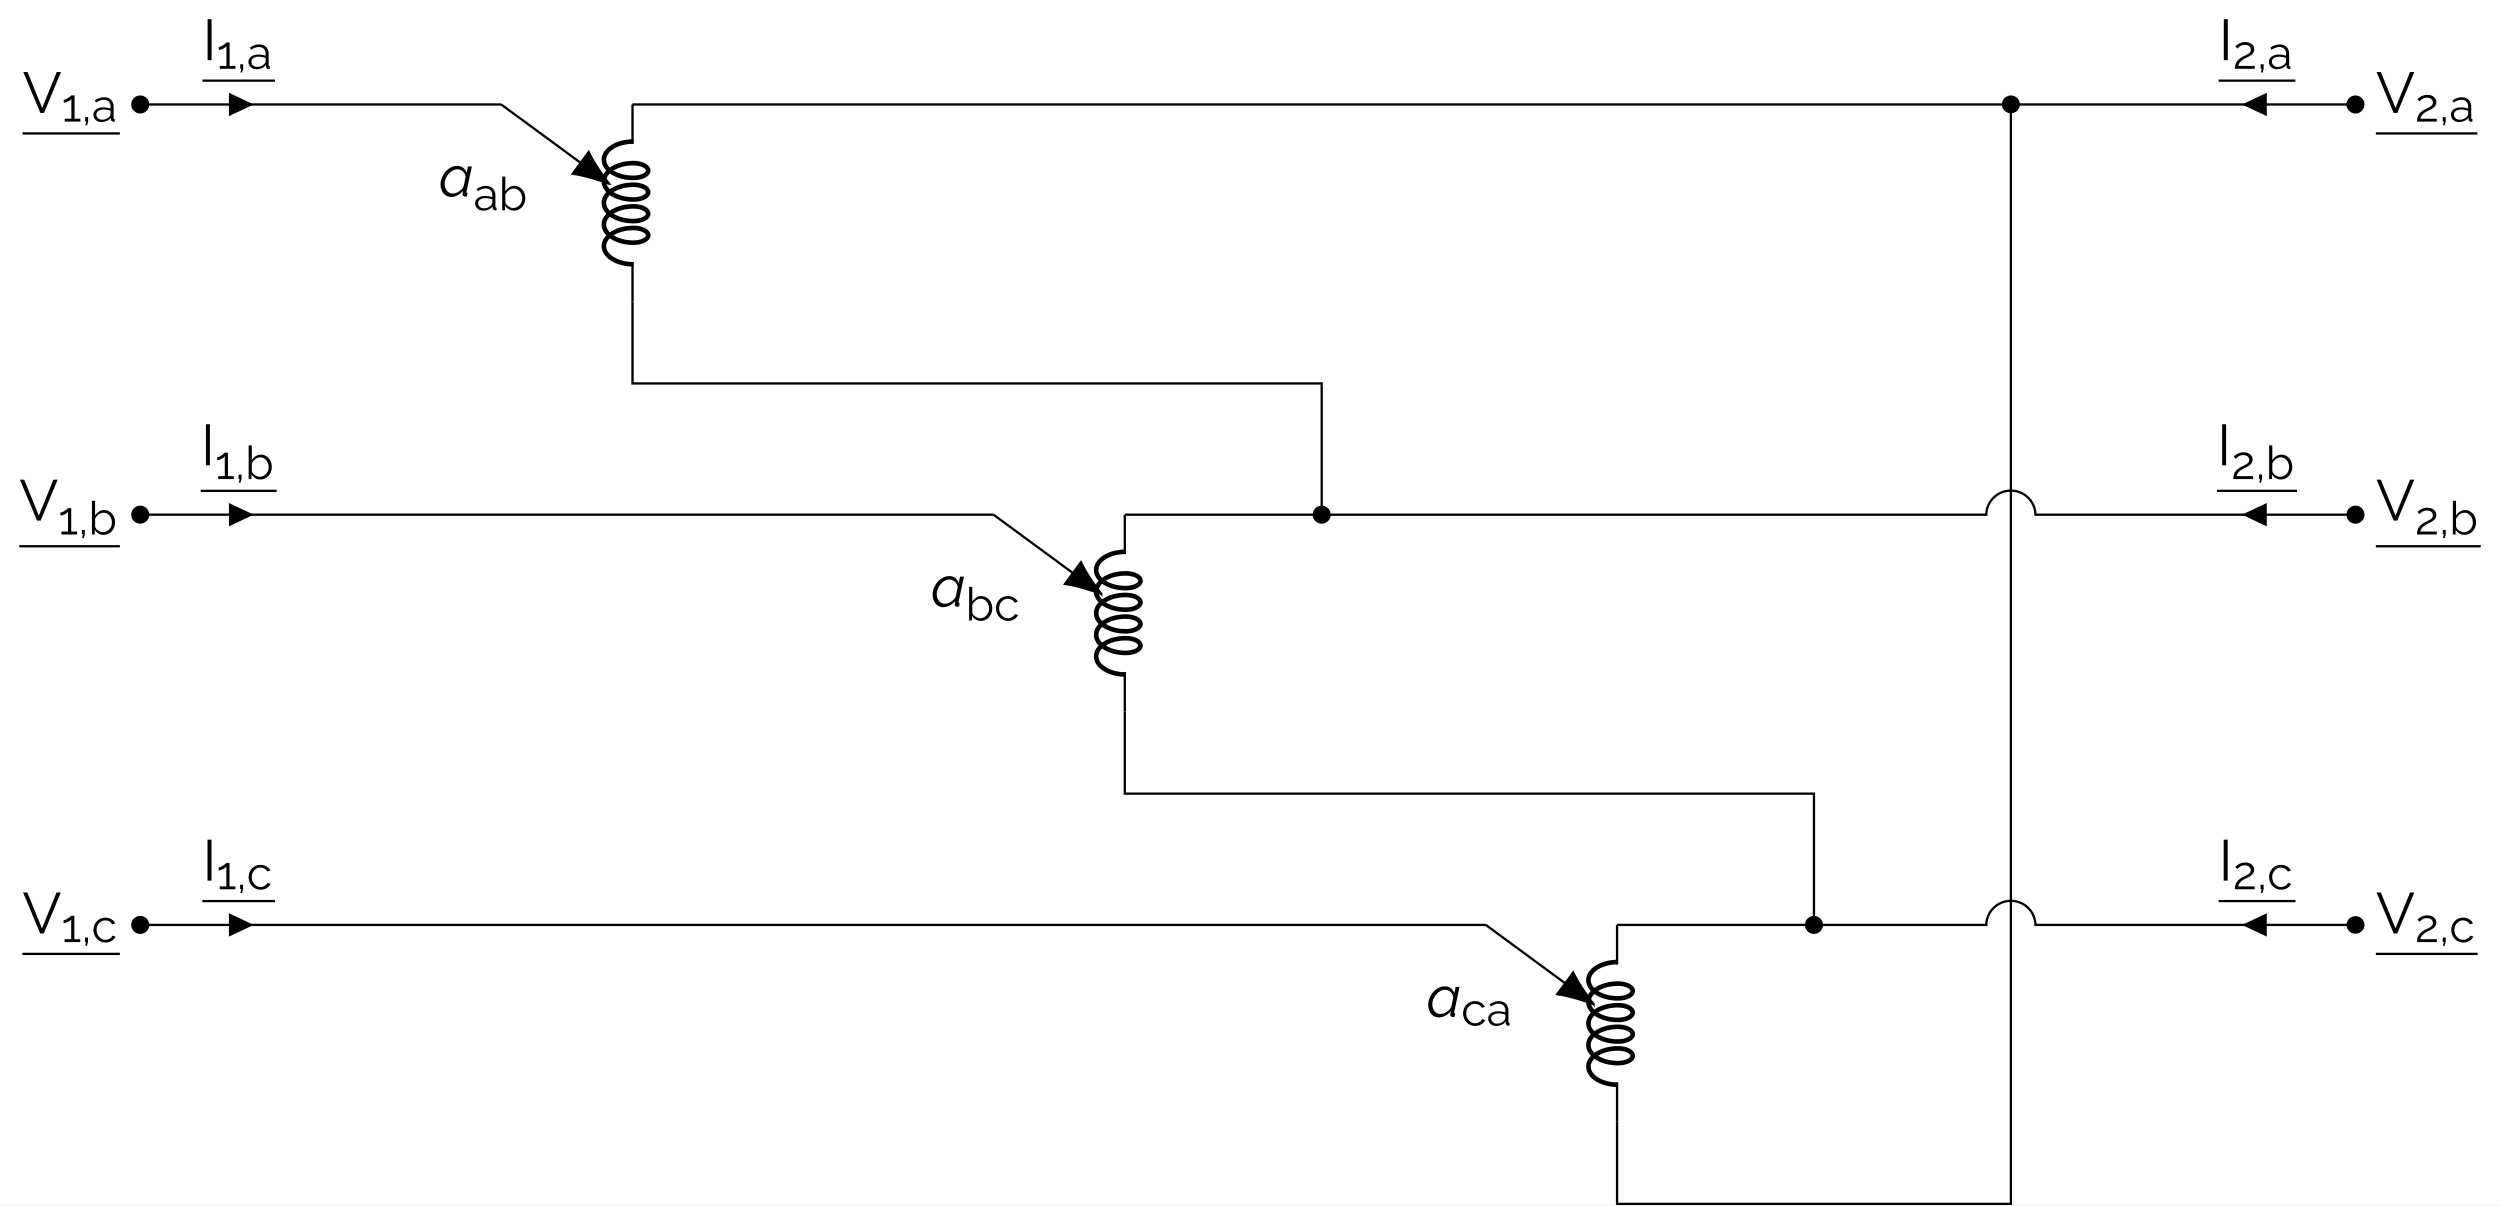
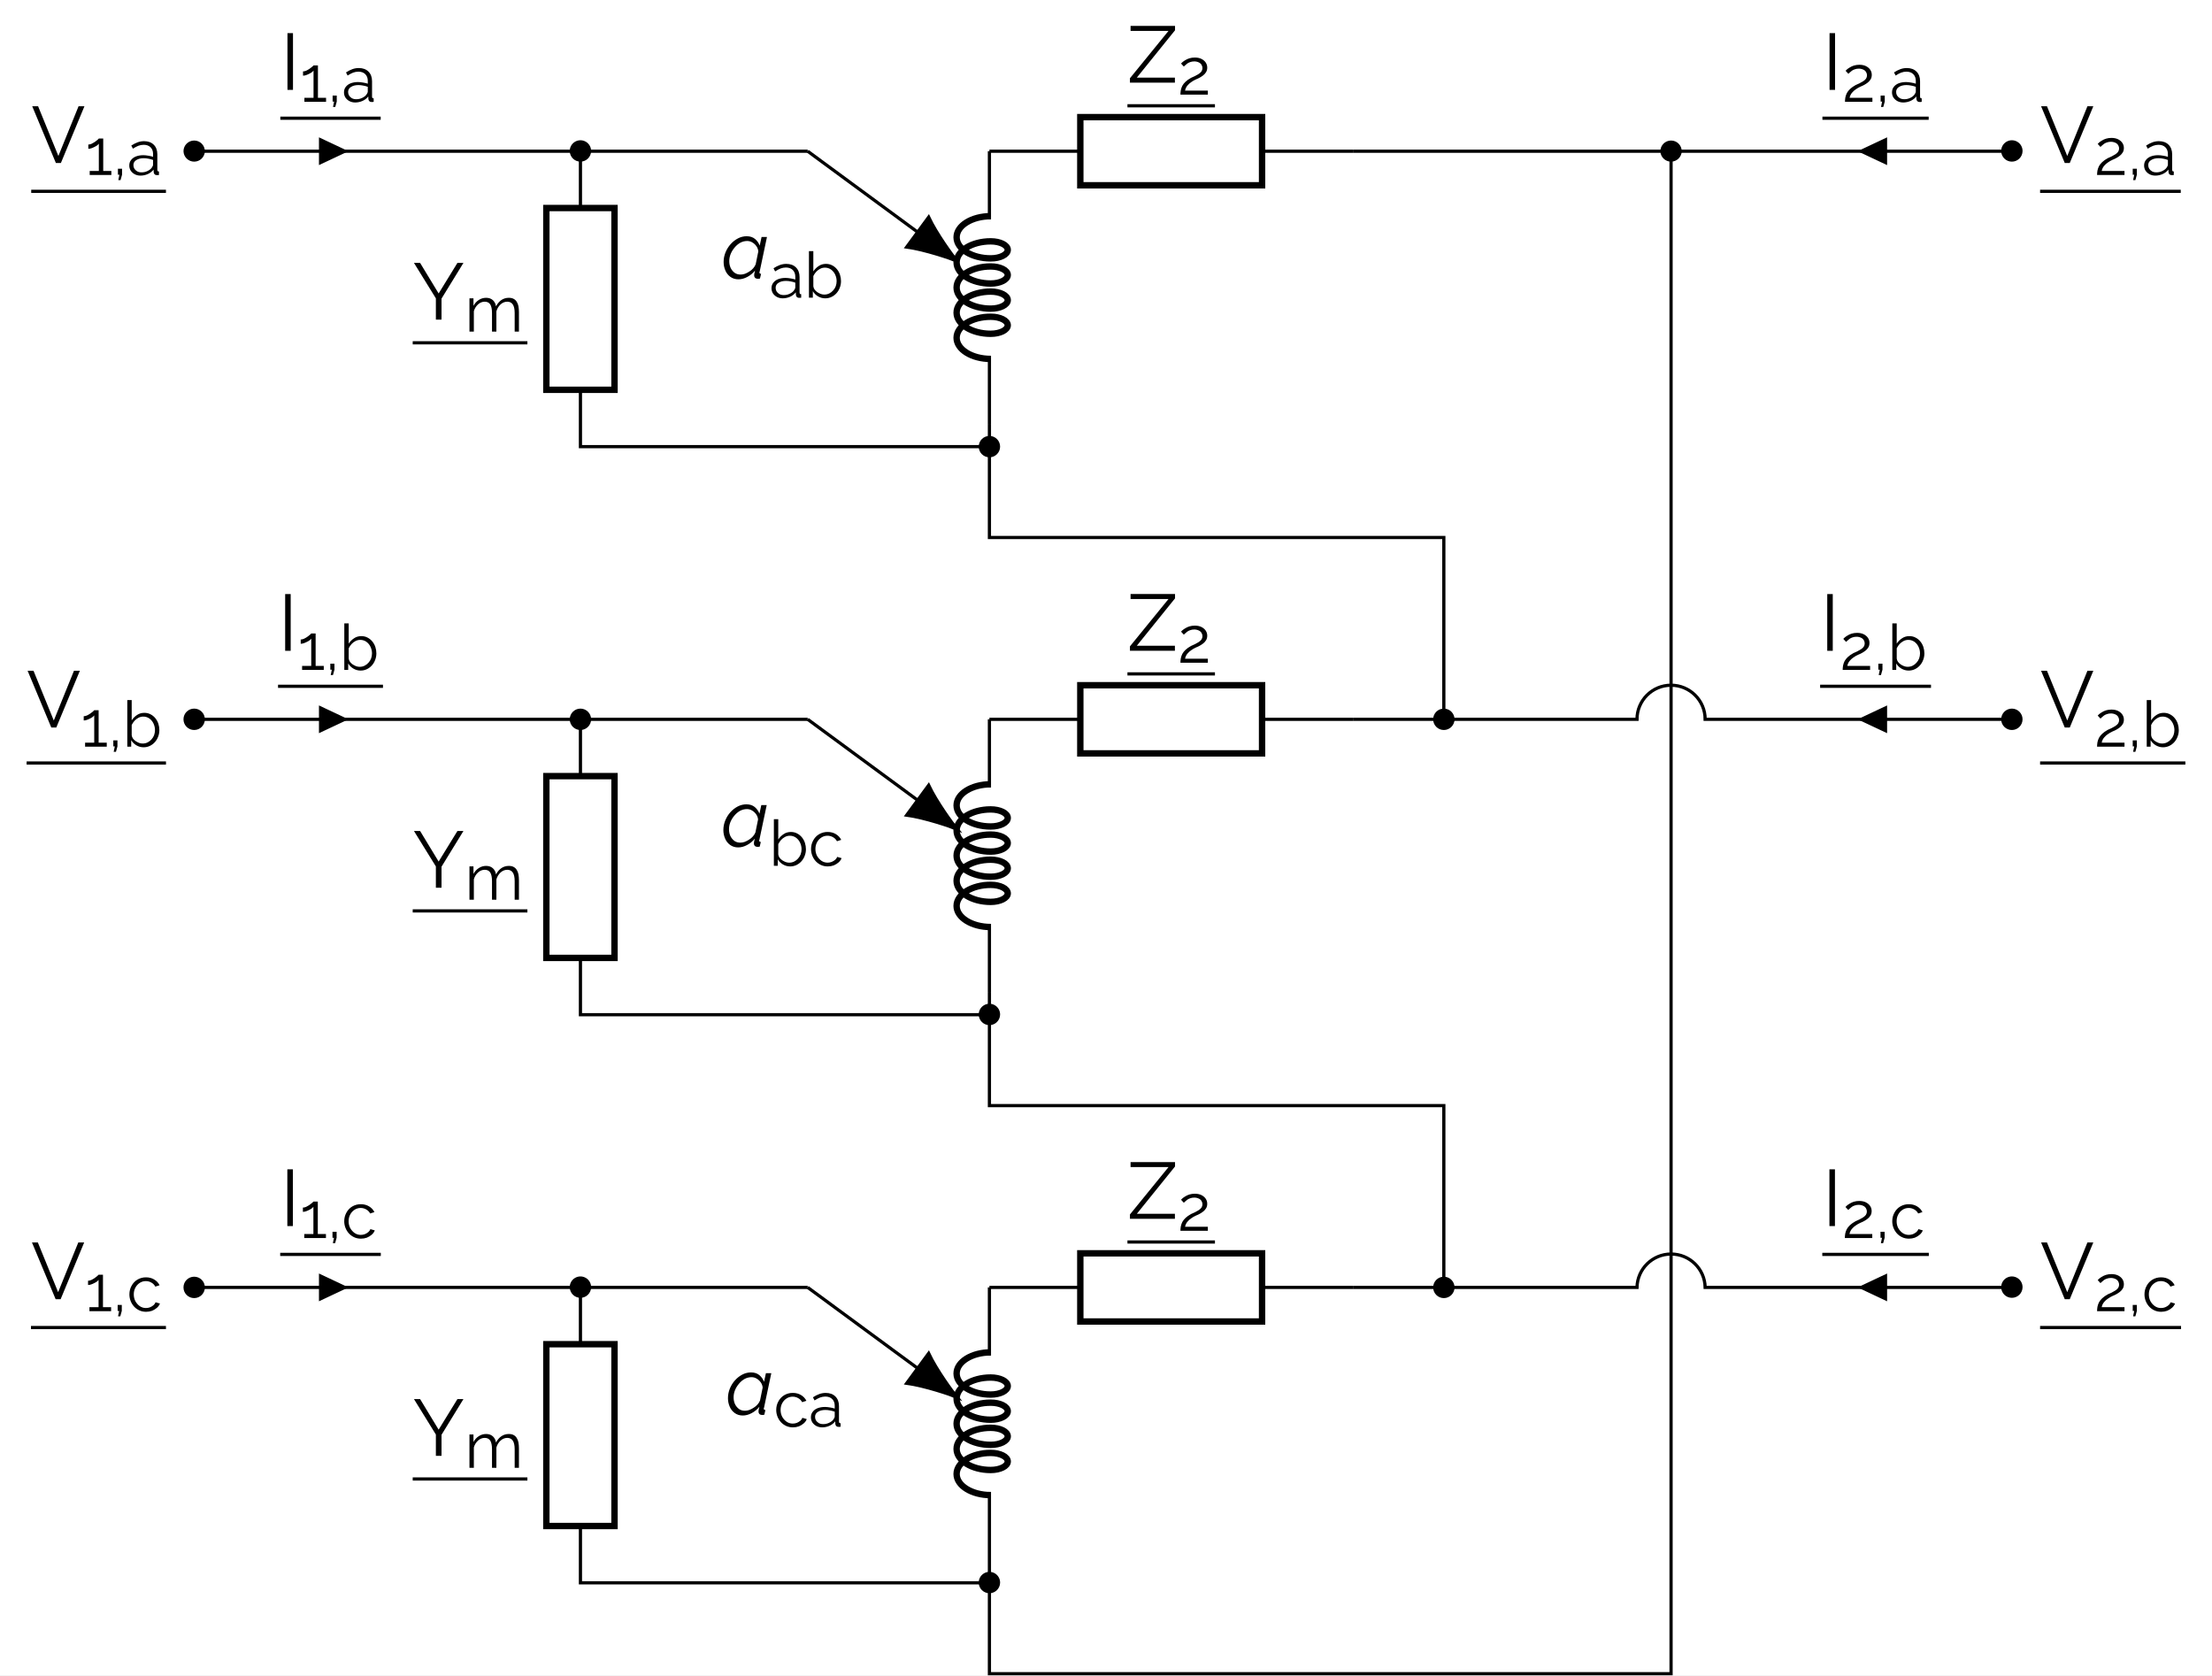
- <svg xmlns="http://www.w3.org/2000/svg" xmlns:xlink="http://www.w3.org/1999/xlink" width="575.824" height="277.555" viewBox="0 0 431.868 208.166">
+ <svg xmlns="http://www.w3.org/2000/svg" xmlns:xlink="http://www.w3.org/1999/xlink" width="367.951" height="278.644" viewBox="0 0 275.963 208.983">
  <defs>
-     <path id="b" d="M.86-7.078 3.39-.875l2.516-6.203h.735L3.703 0h-.625L.125-7.078Zm0 0" />
-     <path id="j" d="M.89 0v-7.078h.688V0Zm0 0" />
-     <path id="c" d="M3.234-.5V0H.531v-.5h1.14v-3.406a1.1 1.1 0 0 1-.218.219q-.158.11-.36.203c-.124.062-.25.117-.374.156a1.1 1.1 0 0 1-.36.062v-.53c.125 0 .258-.032.407-.095q.216-.105.406-.234c.133-.094.25-.18.344-.266a1 1 0 0 0 .156-.156h.547V-.5Zm0 0" />
-     <path id="d" d="m.688.64.14-.671H.641v-.75h.515v.75L.97.64Zm0 0" />
-     <path id="e" d="M.266-1.187c0-.258.07-.485.218-.672q.217-.295.61-.453c.27-.102.578-.157.922-.157.195 0 .406.024.625.063q.326.047.593.14v-.359c0-.344-.105-.617-.312-.828q-.315-.312-.86-.313-.344.001-.671.125-.316.127-.672.36l-.203-.39q.405-.266.797-.407.386-.14.796-.14.763.002 1.204.437.451.44.453 1.203v1.922q0 .112.046.172.047.045.157.046V0c-.063.008-.117.016-.156.016a.2.2 0 0 1-.094 0q-.206.001-.313-.125a.4.4 0 0 1-.094-.25l-.015-.313a1.86 1.86 0 0 1-.735.563 2.25 2.25 0 0 1-.89.187c-.274 0-.516-.058-.734-.172a1.4 1.4 0 0 1-.5-.453 1.2 1.2 0 0 1-.172-.64m2.78.312q.079-.107.126-.203.06-.107.062-.203v-.594a3 3 0 0 0-.578-.156 3 3 0 0 0-.578-.063q-.581 0-.937.235a.69.69 0 0 0-.36.625q-.001.236.11.437.124.204.359.344.232.127.547.125.389.002.719-.156c.226-.102.406-.235.53-.391m0 0" />
-     <path id="f" d="M2.625.078q-.485.001-.906-.25a1.8 1.8 0 0 1-.64-.64V0H.593v-5.812h.547v2.53q.28-.42.672-.671c.257-.176.562-.266.906-.266q.434 0 .781.188.341.174.594.484.246.3.375.688.124.392.125.797-.002.44-.157.828-.14.376-.406.672-.268.299-.625.468-.361.172-.781.172M2.5-.39c.227 0 .438-.046.625-.14q.281-.141.484-.375.217-.233.329-.531.107-.311.109-.625 0-.436-.188-.829a1.6 1.6 0 0 0-.515-.625 1.3 1.3 0 0 0-.781-.234 1.23 1.23 0 0 0-.594.156q-.269.141-.485.375-.204.234-.343.516v1.281a.9.9 0 0 0 .156.406q.14.188.344.329.198.126.422.218c.156.055.3.078.437.078m0 0" />
-     <path id="g" d="M2.406.078q-.469 0-.844-.172a2.1 2.1 0 0 1-.656-.468 2.26 2.26 0 0 1-.593-1.532c0-.383.085-.738.265-1.062q.265-.5.735-.781A2.06 2.06 0 0 1 2.39-4.22q.574.001 1.015.266.45.269.672.719l-.531.172a1.2 1.2 0 0 0-.485-.5 1.35 1.35 0 0 0-.703-.188q-.41 0-.75.219a1.57 1.57 0 0 0-.546.594q-.205.374-.204.843 0 .471.204.86.217.375.546.609.343.234.766.234.264 0 .516-.093.248-.106.437-.266a.9.9 0 0 0 .25-.36l.547.157q-.112.298-.375.531-.27.234-.61.375a2.2 2.2 0 0 1-.734.125m0 0" />
-     <path id="h" d="M.344 0q0-.265.047-.547.058-.279.187-.547.14-.264.406-.515.265-.248.688-.485l.484-.219q.246-.123.469-.265c.145-.094.258-.195.344-.313a.77.77 0 0 0 .016-.812.75.75 0 0 0-.344-.313 1.3 1.3 0 0 0-.594-.125q-.252.001-.469.079a1.3 1.3 0 0 0-.36.171 2 2 0 0 0-.265.22 2 2 0 0 1-.187.171l-.344-.375.172-.172a2.3 2.3 0 0 1 .36-.25q.216-.141.515-.234.31-.094.672-.094.48.001.828.172c.226.117.406.266.531.453q.188.283.188.625 0 .328-.141.563a1.5 1.5 0 0 1-.36.406 3.5 3.5 0 0 1-.89.5 3.4 3.4 0 0 0-.625.36 2 2 0 0 0-.406.359A1.35 1.35 0 0 0 .922-.5h2.844V0Zm0 0" />
-     <path id="i" d="M2.094.094q-.562 0-.985-.297A1.83 1.83 0 0 1 .47-1a2.6 2.6 0 0 1-.22-1.078q0-.607.234-1.188c.157-.382.368-.726.641-1.03q.406-.452.922-.72a2.34 2.34 0 0 1 1.078-.265q.638.002 1.047.343.403.347.578.829l.234-1.078h.672L4.75-.891a.4.4 0 0 0-.031.079v.062q-.001.157.203.156L4.782 0c-.055.008-.102.016-.141.016-.043.007-.086.015-.125.015q-.237-.015-.344-.125a.37.37 0 0 1-.11-.281v-.11q.013-.075.032-.202L4.172-1a3.1 3.1 0 0 1-.969.797q-.563.299-1.11.297M2.375-.5c.164 0 .344-.031.531-.094a2.8 2.8 0 0 0 .547-.281q.28-.17.485-.406.217-.247.312-.5l.328-1.61a1.3 1.3 0 0 0-.234-.64 1.6 1.6 0 0 0-.5-.469 1.2 1.2 0 0 0-.656-.187q-.456.001-.86.218a2.5 2.5 0 0 0-.703.594 3 3 0 0 0-.5.813q-.174.439-.172.89-.002.457.172.844.186.375.5.61.31.22.75.218m0 0" />
-     <clipPath id="a">
-       <path d="M0 0h431.867v208.164H0Zm0 0" />
-     </clipPath>
-     <clipPath id="k">
-       <path d="M279 17h69v191.164h-69Zm0 0" />
+     <path id="a" d="M.86-7.078 3.39-.875l2.516-6.203h.735L3.703 0h-.625L.125-7.078Zm0 0" />
+     <path id="i" d="m.922-7.078 2.312 3.812 2.344-3.812h.75L3.594-2.625V0H2.89v-2.656L.156-7.078Zm0 0" />
+     <path id="k" d="m.313-.547 4.812-5.906H.391v-.625h5.547v.547L1.172-.625h4.75V0H.312Zm0 0" />
+     <path id="l" d="M.89 0v-7.078h.688V0Zm0 0" />
+     <path id="b" d="M3.234-.5V0H.531v-.5h1.14v-3.406a1.1 1.1 0 0 1-.218.219q-.158.11-.36.203c-.124.062-.25.117-.374.156a1.1 1.1 0 0 1-.36.062v-.53c.125 0 .258-.032.407-.095q.216-.105.406-.234c.133-.094.25-.18.344-.266a1 1 0 0 0 .156-.156h.547V-.5Zm0 0" />
+     <path id="c" d="m.688.64.14-.671H.641v-.75h.515v.75L.97.64Zm0 0" />
+     <path id="d" d="M.266-1.187c0-.258.07-.485.218-.672q.217-.295.61-.453c.27-.102.578-.157.922-.157.195 0 .406.024.625.063q.326.047.593.14v-.359c0-.344-.105-.617-.312-.828q-.315-.312-.86-.313-.344.001-.671.125-.316.127-.672.36l-.203-.39q.405-.266.797-.407.386-.14.796-.14.763.002 1.204.437.451.44.453 1.203v1.922q0 .112.046.172.047.045.157.046V0c-.063.008-.117.016-.156.016a.2.2 0 0 1-.094 0q-.206.001-.313-.125a.4.4 0 0 1-.094-.25l-.015-.313a1.86 1.86 0 0 1-.735.563 2.25 2.25 0 0 1-.89.187c-.274 0-.516-.058-.734-.172a1.4 1.4 0 0 1-.5-.453 1.2 1.2 0 0 1-.172-.64m2.78.312q.079-.107.126-.203.06-.107.062-.203v-.594a3 3 0 0 0-.578-.156 3 3 0 0 0-.578-.063q-.581 0-.937.235a.69.69 0 0 0-.36.625q-.001.236.11.437.124.204.359.344.232.127.547.125.389.002.719-.156c.226-.102.406-.235.53-.391m0 0" />
+     <path id="e" d="M2.625.078q-.485.001-.906-.25a1.8 1.8 0 0 1-.64-.64V0H.593v-5.812h.547v2.53q.28-.42.672-.671c.257-.176.562-.266.906-.266q.434 0 .781.188.341.174.594.484.246.3.375.688.124.392.125.797-.002.44-.157.828-.14.376-.406.672-.268.299-.625.468-.361.172-.781.172M2.5-.39c.227 0 .438-.046.625-.14q.281-.141.484-.375.217-.233.329-.531.107-.311.109-.625 0-.436-.188-.829a1.6 1.6 0 0 0-.515-.625 1.3 1.3 0 0 0-.781-.234 1.23 1.23 0 0 0-.594.156q-.269.141-.485.375-.204.234-.343.516v1.281a.9.9 0 0 0 .156.406q.14.188.344.329.198.126.422.218c.156.055.3.078.437.078m0 0" />
+     <path id="f" d="M2.406.078q-.469 0-.844-.172a2.1 2.1 0 0 1-.656-.468 2.26 2.26 0 0 1-.593-1.532c0-.383.085-.738.265-1.062q.265-.5.735-.781A2.06 2.06 0 0 1 2.39-4.22q.574.001 1.015.266.45.269.672.719l-.531.172a1.2 1.2 0 0 0-.485-.5 1.35 1.35 0 0 0-.703-.188q-.41 0-.75.219a1.57 1.57 0 0 0-.546.594q-.205.374-.204.843 0 .471.204.86.217.375.546.609.343.234.766.234.264 0 .516-.093.248-.106.437-.266a.9.9 0 0 0 .25-.36l.547.157q-.112.298-.375.531-.27.234-.61.375a2.2 2.2 0 0 1-.734.125m0 0" />
+     <path id="g" d="M.344 0q0-.265.047-.547.058-.279.187-.547.14-.264.406-.515.265-.248.688-.485l.484-.219q.246-.123.469-.265c.145-.094.258-.195.344-.313a.77.77 0 0 0 .016-.812.75.75 0 0 0-.344-.313 1.3 1.3 0 0 0-.594-.125q-.252.001-.469.079a1.3 1.3 0 0 0-.36.171 2 2 0 0 0-.265.22 2 2 0 0 1-.187.171l-.344-.375.172-.172a2.3 2.3 0 0 1 .36-.25q.216-.141.515-.234.31-.094.672-.094.48.001.828.172c.226.117.406.266.531.453q.188.283.188.625 0 .328-.141.563a1.5 1.5 0 0 1-.36.406 3.5 3.5 0 0 1-.89.5 3.4 3.4 0 0 0-.625.36 2 2 0 0 0-.406.359A1.35 1.35 0 0 0 .922-.5h2.844V0Zm0 0" />
+     <path id="j" d="M6.766 0h-.532v-2.312q0-.733-.234-1.079-.236-.341-.687-.343-.47.002-.844.343a1.8 1.8 0 0 0-.516.86V0h-.547v-2.312q0-.733-.219-1.079c-.148-.226-.374-.343-.687-.343-.305 0-.578.109-.828.328a1.77 1.77 0 0 0-.531.86V0H.594v-4.156h.5v.937q.263-.481.672-.734.403-.265.906-.266c.351 0 .633.102.844.297q.31.283.39.766c.188-.352.414-.617.688-.797q.404-.265.906-.266.358.001.594.125a.96.96 0 0 1 .39.36q.154.234.22.562a4.3 4.3 0 0 1 .062.735Zm0 0" />
+     <path id="h" d="M2.094.094q-.562 0-.985-.297A1.83 1.83 0 0 1 .47-1a2.6 2.6 0 0 1-.22-1.078q0-.607.234-1.188c.157-.382.368-.726.641-1.03q.406-.452.922-.72a2.34 2.34 0 0 1 1.078-.265q.638.002 1.047.343.403.347.578.829l.234-1.078h.672L4.75-.891a.4.4 0 0 0-.031.079v.062q-.001.157.203.156L4.782 0c-.055.008-.102.016-.141.016-.043.007-.086.015-.125.015q-.237-.015-.344-.125a.37.37 0 0 1-.11-.281v-.11q.013-.075.032-.202L4.172-1a3.1 3.1 0 0 1-.969.797q-.563.299-1.11.297M2.375-.5c.164 0 .344-.031.531-.094a2.8 2.8 0 0 0 .547-.281q.28-.17.485-.406.217-.247.312-.5l.328-1.61a1.3 1.3 0 0 0-.234-.64 1.6 1.6 0 0 0-.5-.469 1.2 1.2 0 0 0-.656-.187q-.456.001-.86.218a2.5 2.5 0 0 0-.703.594 3 3 0 0 0-.5.813q-.174.439-.172.89-.002.457.172.844.186.375.5.61.31.22.75.218m0 0" />
+     <clipPath id="m">
+       <path d="M123 18h86v190.984h-86Zm0 0" />
    </clipPath>
  </defs>
-   <g clip-path="url(#a)">
-     <path fill="#fff" d="M0 208.168V0h431.867v208.168Zm0 0" />
+   <path fill="#fff" d="M0 208.984V0h275.96v208.984Zm0 0" />
+   <use xlink:href="#a" x="3.894" y="20.333" />
+   <use xlink:href="#b" x="10.659" y="21.828" />
+   <use xlink:href="#c" x="14.07" y="21.828" />
+   <use xlink:href="#d" x="15.863" y="21.828" />
+   <path fill="none" stroke="#000" stroke-miterlimit="10" stroke-width=".398" d="M3.895 23.867h16.808" />
+   <use xlink:href="#a" x="3.321" y="90.753" />
+   <use xlink:href="#b" x="10.085" y="93.14" />
+   <use xlink:href="#c" x="13.496" y="93.14" />
+   <use xlink:href="#e" x="15.289" y="93.14" />
+   <path fill="none" stroke="#000" stroke-miterlimit="10" stroke-width=".398" d="M3.32 95.18h17.387" />
+   <use xlink:href="#a" x="3.862" y="162.065" />
+   <use xlink:href="#b" x="10.627" y="163.56" />
+   <use xlink:href="#c" x="14.038" y="163.56" />
+   <use xlink:href="#f" x="15.831" y="163.56" />
+   <path fill="none" stroke="#000" stroke-miterlimit="10" stroke-width=".398" d="M3.863 165.602h16.84" />
+   <use xlink:href="#a" x="254.516" y="20.333" />
+   <use xlink:href="#g" x="261.281" y="21.828" />
+   <use xlink:href="#c" x="265.433" y="21.828" />
+   <use xlink:href="#d" x="267.227" y="21.828" />
+   <path fill="none" stroke="#000" stroke-miterlimit="10" stroke-width=".398" d="M254.516 23.867h17.55" />
+   <use xlink:href="#a" x="254.516" y="90.753" />
+   <use xlink:href="#g" x="261.281" y="93.14" />
+   <use xlink:href="#c" x="265.433" y="93.14" />
+   <use xlink:href="#e" x="267.227" y="93.14" />
+   <path fill="none" stroke="#000" stroke-miterlimit="10" stroke-width=".398" d="M254.516 95.18h18.125" />
+   <use xlink:href="#a" x="254.516" y="162.065" />
+   <use xlink:href="#g" x="261.281" y="163.56" />
+   <use xlink:href="#c" x="265.433" y="163.56" />
+   <use xlink:href="#f" x="267.227" y="163.56" />
+   <path fill="none" stroke="#000" stroke-miterlimit="10" stroke-width=".398" d="M254.516 165.602h17.586" />
+   <path fill="none" stroke="#000" stroke-miterlimit="10" stroke-width=".399" d="m100.762 18.863 13.726 10.094" />
+   <path stroke="#000" stroke-miterlimit="10" stroke-width=".399" d="M119.375 32.55c-.492-.585-2.527-3.347-3.52-5.456l-2.738 3.722c2.309.32 5.551 1.438 6.258 1.735Zm0 0" />
+   <use xlink:href="#h" x="90.028" y="34.749" />
+   <use xlink:href="#d" x="95.985" y="37.136" />
+   <use xlink:href="#e" x="100.329" y="37.136" />
+   <path fill="none" stroke="#000" stroke-miterlimit="10" stroke-width=".399" d="M123.438 52.879v-8.504m0-17.008v-8.504" />
+   <path fill="none" stroke="#000" stroke-linejoin="bevel" stroke-miterlimit="10" stroke-width=".797" d="M123.598 44.773c-2.348 0-4.254-1.18-4.254-2.632s1.906-2.63 4.254-2.63c1.172 0 2.125.477 2.125 1.063s-.953 1.063-2.125 1.063c-2.348 0-4.254-1.176-4.254-2.63 0-1.452 1.906-2.632 4.254-2.632 1.172 0 2.125.477 2.125 1.063 0 .59-.953 1.062-2.125 1.062-2.348 0-4.254-1.176-4.254-2.629s1.906-2.633 4.254-2.633c1.172 0 2.125.477 2.125 1.063 0 .59-.953 1.066-2.125 1.066-2.348 0-4.254-1.18-4.254-2.633s1.906-2.629 4.254-2.629c1.172 0 2.125.473 2.125 1.063 0 .586-.953 1.062-2.125 1.062-2.348 0-4.254-1.18-4.254-2.632s1.906-2.63 4.254-2.63" />
+   <path fill="none" stroke="#000" stroke-miterlimit="10" stroke-width=".399" d="M72.414 18.863v7.086m0 22.676v7.09h25.512m0 0h25.511" />
+   <path fill="none" stroke="#000" stroke-miterlimit="10" stroke-width=".797" d="M68.16 48.625V25.949h8.504v22.676Zm0 0" />
+   <path stroke="#000" stroke-miterlimit="10" stroke-width=".399" d="M73.547 18.863a1.134 1.134 0 1 0-2.267.002 1.134 1.134 0 0 0 2.267-.002Zm0 0" />
+   <use xlink:href="#i" x="51.489" y="39.873" />
+   <use xlink:href="#j" x="57.975" y="41.368" />
+   <path fill="none" stroke="#000" stroke-miterlimit="10" stroke-width=".398" d="M51.488 42.762h14.309" />
+   <path stroke="#000" stroke-miterlimit="10" stroke-width=".399" d="M124.57 55.715c0-.63-.507-1.137-1.132-1.137a1.134 1.134 0 0 0 0 2.27c.624 0 1.132-.508 1.132-1.133Zm0 0" />
+   <path fill="none" stroke="#000" stroke-miterlimit="10" stroke-width=".399" d="M123.438 18.863h11.34m22.675 0h11.34" />
+   <path fill="none" stroke="#000" stroke-miterlimit="10" stroke-width=".797" d="M134.777 14.61h22.676v8.503h-22.676Zm0 0" />
+   <use xlink:href="#k" x="140.656" y="10.307" />
+   <use xlink:href="#g" x="146.923" y="11.802" />
+   <path fill="none" stroke="#000" stroke-miterlimit="10" stroke-width=".398" d="M140.656 13.195h10.918" />
+   <path fill="none" stroke="#000" stroke-miterlimit="10" stroke-width=".399" d="m100.762 89.73 13.726 10.094" />
+   <path stroke="#000" stroke-miterlimit="10" stroke-width=".399" d="M119.375 103.414c-.492-.586-2.527-3.348-3.52-5.453l-2.738 3.723c2.309.316 5.551 1.437 6.258 1.73Zm0 0" />
+   <use xlink:href="#h" x="89.996" y="105.615" />
+   <use xlink:href="#e" x="95.953" y="108.002" />
+   <use xlink:href="#f" x="100.871" y="108.002" />
+   <path fill="none" stroke="#000" stroke-miterlimit="10" stroke-width=".399" d="M123.438 123.746v-8.504m0-17.008V89.73" />
+   <path fill="none" stroke="#000" stroke-linejoin="bevel" stroke-miterlimit="10" stroke-width=".797" d="M123.598 115.64c-2.348 0-4.254-1.18-4.254-2.632s1.906-2.63 4.254-2.63c1.172 0 2.125.474 2.125 1.063 0 .586-.953 1.063-2.125 1.063-2.348 0-4.254-1.18-4.254-2.633s1.906-2.629 4.254-2.629c1.172 0 2.125.477 2.125 1.063s-.953 1.062-2.125 1.062c-2.348 0-4.254-1.176-4.254-2.629s1.906-2.633 4.254-2.633c1.172 0 2.125.477 2.125 1.063s-.953 1.062-2.125 1.062c-2.348 0-4.254-1.175-4.254-2.628s1.906-2.633 4.254-2.633c1.172 0 2.125.476 2.125 1.062 0 .59-.953 1.067-2.125 1.067-2.348 0-4.254-1.18-4.254-2.633s1.906-2.63 4.254-2.63" />
+   <path fill="none" stroke="#000" stroke-miterlimit="10" stroke-width=".399" d="M72.414 89.73v7.086m0 22.676v7.086h25.512m0 0h25.511" />
+   <path fill="none" stroke="#000" stroke-miterlimit="10" stroke-width=".797" d="M68.16 119.492V96.816h8.504v22.676Zm0 0" />
+   <path stroke="#000" stroke-miterlimit="10" stroke-width=".399" d="M73.547 89.73c0-.628-.508-1.136-1.133-1.136a1.134 1.134 0 0 0 0 2.27c.625 0 1.133-.509 1.133-1.134Zm0 0" />
+   <use xlink:href="#i" x="51.489" y="110.739" />
+   <use xlink:href="#j" x="57.975" y="112.234" />
+   <path fill="none" stroke="#000" stroke-miterlimit="10" stroke-width=".398" d="M51.488 113.629h14.309" />
+   <path stroke="#000" stroke-miterlimit="10" stroke-width=".399" d="M124.57 126.578a1.134 1.134 0 1 0-2.267.002 1.134 1.134 0 0 0 2.267-.002Zm0 0" />
+   <path fill="none" stroke="#000" stroke-miterlimit="10" stroke-width=".399" d="M123.438 89.73h11.34m22.675 0h11.34" />
+   <path fill="none" stroke="#000" stroke-miterlimit="10" stroke-width=".797" d="M134.777 85.477h22.676v8.503h-22.676Zm0 0" />
+   <use xlink:href="#k" x="140.656" y="81.174" />
+   <use xlink:href="#g" x="146.923" y="82.668" />
+   <path fill="none" stroke="#000" stroke-miterlimit="10" stroke-width=".398" d="M140.656 84.063h10.918" />
+   <path fill="none" stroke="#000" stroke-miterlimit="10" stroke-width=".399" d="m100.762 160.594 13.726 10.094" />
+   <path stroke="#000" stroke-miterlimit="10" stroke-width=".399" d="M119.375 174.281c-.492-.586-2.527-3.347-3.52-5.453l-2.738 3.723c2.309.316 5.551 1.433 6.258 1.73Zm0 0" />
+   <use xlink:href="#h" x="90.57" y="176.481" />
+   <use xlink:href="#f" x="96.527" y="177.976" />
+   <use xlink:href="#d" x="100.903" y="177.976" />
+   <path fill="none" stroke="#000" stroke-miterlimit="10" stroke-width=".399" d="M123.438 194.61v-8.505m0-17.007v-8.504" />
+   <path fill="none" stroke="#000" stroke-linejoin="bevel" stroke-miterlimit="10" stroke-width=".797" d="M123.598 186.504c-2.348 0-4.254-1.176-4.254-2.629s1.906-2.633 4.254-2.633c1.172 0 2.125.477 2.125 1.063 0 .59-.953 1.066-2.125 1.066-2.348 0-4.254-1.18-4.254-2.633s1.906-2.629 4.254-2.629c1.172 0 2.125.473 2.125 1.063 0 .586-.953 1.062-2.125 1.062-2.348 0-4.254-1.18-4.254-2.632 0-1.454 1.906-2.63 4.254-2.63 1.172 0 2.125.477 2.125 1.063s-.953 1.063-2.125 1.063c-2.348 0-4.254-1.18-4.254-2.63 0-1.452 1.906-2.632 4.254-2.632 1.172 0 2.125.476 2.125 1.062s-.953 1.063-2.125 1.063c-2.348 0-4.254-1.176-4.254-2.629s1.906-2.633 4.254-2.633" />
+   <path fill="none" stroke="#000" stroke-miterlimit="10" stroke-width=".399" d="M72.414 160.594v7.086m0 22.68v7.085h25.512m0 0h25.511" />
+   <path fill="none" stroke="#000" stroke-miterlimit="10" stroke-width=".797" d="M68.16 190.36v-22.68h8.504v22.68Zm0 0" />
+   <path stroke="#000" stroke-miterlimit="10" stroke-width=".399" d="M73.547 160.594a1.134 1.134 0 1 0-2.267.001 1.134 1.134 0 0 0 2.267-.001Zm0 0" />
+   <use xlink:href="#i" x="51.489" y="181.605" />
+   <use xlink:href="#j" x="57.975" y="183.1" />
+   <path fill="none" stroke="#000" stroke-miterlimit="10" stroke-width=".398" d="M51.488 184.492h14.309" />
+   <path stroke="#000" stroke-miterlimit="10" stroke-width=".399" d="M124.57 197.445a1.134 1.134 0 1 0-2.267.002 1.134 1.134 0 0 0 2.267-.002Zm0 0" />
+   <path fill="none" stroke="#000" stroke-miterlimit="10" stroke-width=".399" d="M123.438 160.594h11.34m22.675 0h11.34" />
+   <path fill="none" stroke="#000" stroke-miterlimit="10" stroke-width=".797" d="M134.777 156.344h22.676v8.504h-22.676Zm0 0" />
+   <use xlink:href="#k" x="140.656" y="152.04" />
+   <use xlink:href="#g" x="146.923" y="153.534" />
+   <path fill="none" stroke="#000" stroke-miterlimit="10" stroke-width=".398" d="M140.656 154.93h10.918" />
+   <path fill="none" stroke="#000" stroke-miterlimit="10" stroke-width=".399" d="M24.227 18.863h17.007m0 0h59.528" />
+   <path stroke="#000" stroke-miterlimit="10" stroke-width=".399" d="M25.36 18.863a1.134 1.134 0 1 0-2.268.002 1.134 1.134 0 0 0 2.267-.002Zm14.632 0v1.418l3.012-1.418-3.012-1.418Zm0 0" />
+   <use xlink:href="#l" x="34.974" y="11.211" />
+   <use xlink:href="#b" x="37.445" y="12.705" />
+   <use xlink:href="#c" x="40.856" y="12.705" />
+   <use xlink:href="#d" x="42.649" y="12.705" />
+   <path fill="none" stroke="#000" stroke-miterlimit="10" stroke-width=".398" d="M34.973 14.746h12.52" />
+   <path fill="none" stroke="#000" stroke-miterlimit="10" stroke-width=".399" d="M24.227 89.73h17.007m0 0h59.528" />
+   <path stroke="#000" stroke-miterlimit="10" stroke-width=".399" d="M25.36 89.73a1.134 1.134 0 1 0-2.27-.004 1.134 1.134 0 0 0 2.27.004Zm14.632 0v1.415l3.012-1.415-3.012-1.418Zm0 0" />
+   <use xlink:href="#l" x="34.687" y="81.184" />
+   <use xlink:href="#b" x="37.158" y="83.571" />
+   <use xlink:href="#c" x="40.569" y="83.571" />
+   <use xlink:href="#e" x="42.362" y="83.571" />
+   <path fill="none" stroke="#000" stroke-miterlimit="10" stroke-width=".398" d="M34.688 85.61h13.09" />
+   <path fill="none" stroke="#000" stroke-miterlimit="10" stroke-width=".399" d="M24.227 160.594h17.007m0 0h59.528" />
+   <path stroke="#000" stroke-miterlimit="10" stroke-width=".399" d="M25.36 160.594a1.134 1.134 0 0 0-2.27 0 1.135 1.135 0 1 0 2.27 0Zm14.632 0v1.418l3.012-1.418-3.012-1.418Zm0 0" />
+   <use xlink:href="#l" x="34.958" y="152.943" />
+   <use xlink:href="#b" x="37.429" y="154.437" />
+   <use xlink:href="#c" x="40.84" y="154.437" />
+   <use xlink:href="#f" x="42.633" y="154.437" />
+   <path fill="none" stroke="#000" stroke-miterlimit="10" stroke-width=".398" d="M34.957 156.477h12.55" />
+   <path fill="none" stroke="#000" stroke-miterlimit="10" stroke-width=".399" d="M168.793 18.863h65.195m0 0h17.008" />
+   <path stroke="#000" stroke-miterlimit="10" stroke-width=".399" d="M252.129 18.863a1.134 1.134 0 1 0-2.267.002 1.134 1.134 0 0 0 2.267-.002Zm-16.899 0v-1.418l-3.011 1.418 3.011 1.418Zm0 0" />
+   <use xlink:href="#l" x="227.36" y="11.211" />
+   <use xlink:href="#g" x="229.83" y="12.705" />
+   <use xlink:href="#c" x="233.982" y="12.705" />
+   <use xlink:href="#d" x="235.776" y="12.705" />
+   <path fill="none" stroke="#000" stroke-miterlimit="10" stroke-width=".398" d="M227.36 14.746h13.257" />
+   <path fill="none" stroke="#000" stroke-miterlimit="10" stroke-width=".399" d="M168.793 89.73h35.434a4.25 4.25 0 0 1 4.25-4.253 4.254 4.254 0 0 1 4.253 4.253h21.258m0 0h17.008" />
+   <path stroke="#000" stroke-miterlimit="10" stroke-width=".399" d="M252.129 89.73c0-.628-.508-1.136-1.133-1.136a1.134 1.134 0 0 0 0 2.27c.625 0 1.133-.509 1.133-1.134Zm-16.899 0v-1.418l-3.011 1.418 3.011 1.415Zm0 0" />
+   <use xlink:href="#l" x="227.073" y="81.184" />
+   <use xlink:href="#g" x="229.543" y="83.571" />
+   <use xlink:href="#c" x="233.695" y="83.571" />
+   <use xlink:href="#e" x="235.489" y="83.571" />
+   <path fill="none" stroke="#000" stroke-miterlimit="10" stroke-width=".398" d="M227.074 85.61h13.832" />
+   <path fill="none" stroke="#000" stroke-miterlimit="10" stroke-width=".399" d="M168.793 160.594h35.434a4.253 4.253 0 0 1 8.504 0h21.257m0 0h17.008" />
+   <path stroke="#000" stroke-miterlimit="10" stroke-width=".399" d="M252.129 160.594a1.134 1.134 0 1 0-2.267.001 1.134 1.134 0 0 0 2.267-.001Zm-16.899 0v-1.418l-3.011 1.418 3.011 1.418Zm0 0" />
+   <use xlink:href="#l" x="227.344" y="152.943" />
+   <use xlink:href="#g" x="229.814" y="154.437" />
+   <use xlink:href="#c" x="233.966" y="154.437" />
+   <use xlink:href="#f" x="235.76" y="154.437" />
+   <path fill="none" stroke="#000" stroke-miterlimit="10" stroke-width=".398" d="M227.344 156.477h13.289" />
+   <path fill="none" stroke="#000" stroke-miterlimit="10" stroke-width=".399" d="M123.438 52.879V67.05h56.69v11.34m0 0v11.34" />
+   <path stroke="#000" stroke-miterlimit="10" stroke-width=".399" d="M181.266 89.73a1.135 1.135 0 1 0-2.271-.002 1.135 1.135 0 0 0 2.27.002Zm0 0" />
+   <path fill="none" stroke="#000" stroke-miterlimit="10" stroke-width=".399" d="M123.438 123.746v14.172h56.69v11.34m0 0v11.336" />
+   <path stroke="#000" stroke-miterlimit="10" stroke-width=".399" d="M181.266 160.594a1.134 1.134 0 1 0-2.27.003 1.134 1.134 0 0 0 2.27-.003Zm0 0" />
+   <g clip-path="url(#m)">
+     <path fill="none" stroke="#000" stroke-miterlimit="10" stroke-width=".399" d="M123.438 194.61v14.175h85.039v-94.96m0 0V18.862" />
  </g>
-   <use xlink:href="#b" x="3.894" y="19.516" />
-   <use xlink:href="#c" x="10.659" y="21.011" />
-   <use xlink:href="#d" x="14.07" y="21.011" />
-   <use xlink:href="#e" x="15.863" y="21.011" />
-   <path fill="none" stroke="#000" stroke-miterlimit="10" stroke-width=".398" d="M3.895 23.05h16.808" />
-   <use xlink:href="#b" x="3.321" y="89.936" />
-   <use xlink:href="#c" x="10.085" y="92.323" />
-   <use xlink:href="#d" x="13.496" y="92.323" />
-   <use xlink:href="#f" x="15.289" y="92.323" />
-   <path fill="none" stroke="#000" stroke-miterlimit="10" stroke-width=".398" d="M3.32 94.363h17.387" />
-   <use xlink:href="#b" x="3.862" y="161.248" />
-   <use xlink:href="#c" x="10.627" y="162.743" />
-   <use xlink:href="#d" x="14.038" y="162.743" />
-   <use xlink:href="#g" x="15.831" y="162.743" />
-   <path fill="none" stroke="#000" stroke-miterlimit="10" stroke-width=".398" d="M3.863 164.781h16.84" />
-   <use xlink:href="#b" x="410.422" y="19.516" />
-   <use xlink:href="#h" x="417.186" y="21.011" />
-   <use xlink:href="#d" x="421.338" y="21.011" />
-   <use xlink:href="#e" x="423.132" y="21.011" />
-   <path fill="none" stroke="#000" stroke-miterlimit="10" stroke-width=".398" d="M410.422 23.05h17.55" />
-   <use xlink:href="#b" x="410.422" y="89.936" />
-   <use xlink:href="#h" x="417.186" y="92.323" />
-   <use xlink:href="#d" x="421.338" y="92.323" />
-   <use xlink:href="#f" x="423.132" y="92.323" />
-   <path fill="none" stroke="#000" stroke-miterlimit="10" stroke-width=".398" d="M410.422 94.363h18.125" />
-   <use xlink:href="#b" x="410.422" y="161.248" />
-   <use xlink:href="#h" x="417.186" y="162.743" />
-   <use xlink:href="#d" x="421.338" y="162.743" />
-   <use xlink:href="#g" x="423.132" y="162.743" />
-   <path fill="none" stroke="#000" stroke-miterlimit="10" stroke-width=".398" d="M410.422 164.781h17.586" />
-   <path fill="none" stroke="#000" stroke-miterlimit="10" stroke-width=".399" d="m86.586 18.047 13.727 10.094" />
-   <path stroke="#000" stroke-miterlimit="10" stroke-width=".399" d="M105.2 31.73c-.493-.585-2.524-3.347-3.516-5.453L98.945 30c2.309.32 5.551 1.438 6.254 1.73Zm0 0" />
-   <use xlink:href="#i" x="75.854" y="33.932" />
-   <use xlink:href="#e" x="81.812" y="36.319" />
-   <use xlink:href="#f" x="86.156" y="36.319" />
-   <path fill="none" stroke="#000" stroke-miterlimit="10" stroke-width=".399" d="M109.266 52.063v-6.805m0-20.41v-6.801" />
-   <path fill="none" stroke="#000" stroke-linejoin="bevel" stroke-miterlimit="10" stroke-width=".797" d="M109.422 45.656c-2.817 0-5.102-1.406-5.102-3.14s2.285-3.141 5.102-3.141c1.41 0 2.555.57 2.555 1.273 0 .707-1.145 1.278-2.555 1.278-2.817 0-5.102-1.406-5.102-3.14s2.285-3.141 5.102-3.141c1.41 0 2.555.57 2.555 1.273 0 .707-1.145 1.277-2.555 1.277-2.817 0-5.102-1.406-5.102-3.14s2.285-3.14 5.102-3.14c1.41 0 2.555.57 2.555 1.273s-1.145 1.277-2.555 1.277c-2.817 0-5.102-1.406-5.102-3.14 0-1.74 2.285-3.145 5.102-3.145 1.41 0 2.555.574 2.555 1.277s-1.145 1.273-2.555 1.273c-2.817 0-5.102-1.406-5.102-3.14s2.285-3.14 5.102-3.14" />
-   <path fill="none" stroke="#000" stroke-miterlimit="10" stroke-width=".399" d="m171.625 88.91 13.73 10.094" />
-   <path stroke="#000" stroke-miterlimit="10" stroke-width=".399" d="M190.242 102.598c-.496-.586-2.527-3.348-3.52-5.453l-2.738 3.722c2.309.317 5.551 1.434 6.258 1.73Zm0 0" />
-   <use xlink:href="#i" x="160.862" y="104.798" />
-   <use xlink:href="#f" x="166.819" y="107.185" />
-   <use xlink:href="#g" x="171.737" y="107.185" />
-   <path fill="none" stroke="#000" stroke-miterlimit="10" stroke-width=".399" d="M194.305 122.926v-6.801m0-20.41V88.91" />
-   <path fill="none" stroke="#000" stroke-linejoin="bevel" stroke-miterlimit="10" stroke-width=".797" d="M194.465 116.523c-2.82 0-5.106-1.406-5.106-3.14s2.286-3.14 5.106-3.14c1.406 0 2.55.57 2.55 1.273 0 .707-1.144 1.277-2.55 1.277-2.82 0-5.106-1.406-5.106-3.14 0-1.739 2.286-3.145 5.106-3.145 1.406 0 2.55.574 2.55 1.277s-1.144 1.278-2.55 1.278c-2.82 0-5.106-1.407-5.106-3.145 0-1.734 2.286-3.14 5.106-3.14 1.406 0 2.55.574 2.55 1.277s-1.144 1.273-2.55 1.273c-2.82 0-5.106-1.406-5.106-3.14s2.286-3.141 5.106-3.141c1.406 0 2.55.57 2.55 1.277 0 .703-1.144 1.274-2.55 1.274-2.82 0-5.106-1.407-5.106-3.141s2.286-3.14 5.106-3.14" />
-   <path fill="none" stroke="#000" stroke-miterlimit="10" stroke-width=".399" d="m256.664 159.777 13.73 10.094" />
-   <path stroke="#000" stroke-miterlimit="10" stroke-width=".399" d="M275.281 173.465c-.496-.586-2.527-3.348-3.52-5.453l-2.738 3.722c2.309.317 5.551 1.434 6.258 1.73Zm0 0" />
-   <use xlink:href="#i" x="246.475" y="175.664" />
-   <use xlink:href="#g" x="252.433" y="177.159" />
-   <use xlink:href="#e" x="256.809" y="177.159" />
-   <path fill="none" stroke="#000" stroke-miterlimit="10" stroke-width=".399" d="M279.344 193.793v-6.8m0-20.411v-6.805" />
-   <path fill="none" stroke="#000" stroke-linejoin="bevel" stroke-miterlimit="10" stroke-width=".797" d="M279.504 187.39c-2.82 0-5.106-1.406-5.106-3.144 0-1.734 2.286-3.14 5.106-3.14 1.406 0 2.55.574 2.55 1.277s-1.144 1.273-2.55 1.273c-2.82 0-5.106-1.406-5.106-3.14s2.286-3.141 5.106-3.141c1.406 0 2.55.57 2.55 1.277 0 .703-1.144 1.274-2.55 1.274-2.82 0-5.106-1.406-5.106-3.14s2.286-3.141 5.106-3.141c1.406 0 2.55.57 2.55 1.277 0 .703-1.144 1.273-2.55 1.273-2.82 0-5.106-1.406-5.106-3.14s2.286-3.14 5.106-3.14c1.406 0 2.55.57 2.55 1.273 0 .707-1.144 1.277-2.55 1.277-2.82 0-5.106-1.406-5.106-3.14s2.286-3.141 5.106-3.141" />
-   <path fill="none" stroke="#000" stroke-miterlimit="10" stroke-width=".399" d="M24.227 18.047h17.007m0 0h45.352" />
-   <path stroke="#000" stroke-miterlimit="10" stroke-width=".399" d="M25.586 18.047a1.361 1.361 0 1 0-2.722-.004 1.361 1.361 0 0 0 2.722.004Zm14.16 0v1.7l3.613-1.7-3.613-1.703Zm0 0" />
-   <use xlink:href="#j" x="34.974" y="10.394" />
-   <use xlink:href="#c" x="37.445" y="11.888" />
-   <use xlink:href="#d" x="40.856" y="11.888" />
-   <use xlink:href="#e" x="42.649" y="11.888" />
-   <path fill="none" stroke="#000" stroke-miterlimit="10" stroke-width=".398" d="M34.973 13.93h12.52" />
-   <path fill="none" stroke="#000" stroke-miterlimit="10" stroke-width=".399" d="M24.227 88.91h17.007m0 0h130.391" />
-   <path stroke="#000" stroke-miterlimit="10" stroke-width=".399" d="M25.586 88.91a1.36 1.36 0 1 0-2.72.002 1.36 1.36 0 0 0 2.72-.002Zm14.16 0v1.703l3.613-1.703-3.613-1.7Zm0 0" />
-   <use xlink:href="#j" x="34.687" y="80.367" />
-   <use xlink:href="#c" x="37.158" y="82.754" />
-   <use xlink:href="#d" x="40.569" y="82.754" />
-   <use xlink:href="#f" x="42.362" y="82.754" />
-   <path fill="none" stroke="#000" stroke-miterlimit="10" stroke-width=".398" d="M34.688 84.793h13.09" />
-   <path fill="none" stroke="#000" stroke-miterlimit="10" stroke-width=".399" d="M24.227 159.777h17.007m0 0h215.43" />
-   <path stroke="#000" stroke-miterlimit="10" stroke-width=".399" d="M25.586 159.777a1.36 1.36 0 1 0-2.72.002 1.36 1.36 0 0 0 2.72-.002Zm14.16 0v1.703l3.613-1.703-3.613-1.699Zm0 0" />
-   <use xlink:href="#j" x="34.958" y="152.126" />
-   <use xlink:href="#c" x="37.429" y="153.62" />
-   <use xlink:href="#d" x="40.84" y="153.62" />
-   <use xlink:href="#g" x="42.633" y="153.62" />
-   <path fill="none" stroke="#000" stroke-miterlimit="10" stroke-width=".398" d="M34.957 155.66h12.55" />
-   <path fill="none" stroke="#000" stroke-miterlimit="10" stroke-width=".399" d="M109.266 18.047h280.629m0 0h17.007" />
-   <path stroke="#000" stroke-miterlimit="10" stroke-width=".399" d="M408.262 18.047c0-.754-.61-1.363-1.36-1.363a1.361 1.361 0 0 0 0 2.722c.75 0 1.36-.61 1.36-1.36Zm-16.879 0v-1.703l-3.613 1.703 3.613 1.7Zm0 0" />
-   <use xlink:href="#j" x="383.265" y="10.394" />
-   <use xlink:href="#h" x="385.736" y="11.888" />
-   <use xlink:href="#d" x="389.888" y="11.888" />
-   <use xlink:href="#e" x="391.682" y="11.888" />
-   <path fill="none" stroke="#000" stroke-miterlimit="10" stroke-width=".398" d="M383.266 13.93h13.257" />
-   <path fill="none" stroke="#000" stroke-miterlimit="10" stroke-width=".399" d="M194.305 88.91H343.12a4.253 4.253 0 0 1 8.504 0h38.27m0 0h17.007" />
-   <path stroke="#000" stroke-miterlimit="10" stroke-width=".399" d="M408.262 88.91a1.36 1.36 0 1 0-2.721.002 1.36 1.36 0 0 0 2.72-.002Zm-16.879 0v-1.7l-3.613 1.7 3.613 1.703Zm0 0" />
-   <use xlink:href="#j" x="382.978" y="80.367" />
-   <use xlink:href="#h" x="385.449" y="82.754" />
-   <use xlink:href="#d" x="389.601" y="82.754" />
-   <use xlink:href="#f" x="391.395" y="82.754" />
-   <path fill="none" stroke="#000" stroke-miterlimit="10" stroke-width=".398" d="M382.977 84.793h13.832" />
-   <path fill="none" stroke="#000" stroke-miterlimit="10" stroke-width=".399" d="M279.344 159.777h63.777a4.253 4.253 0 0 1 8.504 0h38.27m0 0h17.007" />
-   <path stroke="#000" stroke-miterlimit="10" stroke-width=".399" d="M408.262 159.777a1.36 1.36 0 0 0-2.719 0 1.36 1.36 0 0 0 2.719 0Zm-16.879 0v-1.699l-3.613 1.7 3.613 1.702Zm0 0" />
-   <use xlink:href="#j" x="383.249" y="152.126" />
-   <use xlink:href="#h" x="385.72" y="153.62" />
-   <use xlink:href="#d" x="389.872" y="153.62" />
-   <use xlink:href="#g" x="391.666" y="153.62" />
-   <path fill="none" stroke="#000" stroke-miterlimit="10" stroke-width=".398" d="M383.25 155.66h13.29" />
-   <path fill="none" stroke="#000" stroke-miterlimit="10" stroke-width=".399" d="M109.266 52.063v14.171H228.32v11.34m0 0V88.91" />
-   <path stroke="#000" stroke-miterlimit="10" stroke-width=".399" d="M229.68 88.91a1.36 1.36 0 1 0-2.721.002 1.36 1.36 0 0 0 2.72-.002Zm0 0" />
-   <path fill="none" stroke="#000" stroke-miterlimit="10" stroke-width=".399" d="M194.305 122.926v14.176h119.054v11.335m0 0v11.34" />
-   <path stroke="#000" stroke-miterlimit="10" stroke-width=".399" d="M314.719 159.777a1.36 1.36 0 1 0-2.721.002 1.36 1.36 0 0 0 2.72-.002Zm0 0" />
-   <g clip-path="url(#k)">
-     <path fill="none" stroke="#000" stroke-miterlimit="10" stroke-width=".399" d="M279.344 193.793v14.172h68.031v-94.957m0 0V18.047" />
-   </g>
-   <path stroke="#000" stroke-miterlimit="10" stroke-width=".399" d="M348.734 18.047a1.359 1.359 0 1 0-2.719 0 1.36 1.36 0 0 0 2.719 0Zm0 0" />
+   <path stroke="#000" stroke-miterlimit="10" stroke-width=".399" d="M209.61 18.863a1.134 1.134 0 1 0-2.268.002 1.134 1.134 0 0 0 2.267-.002Zm0 0" />
</svg>
